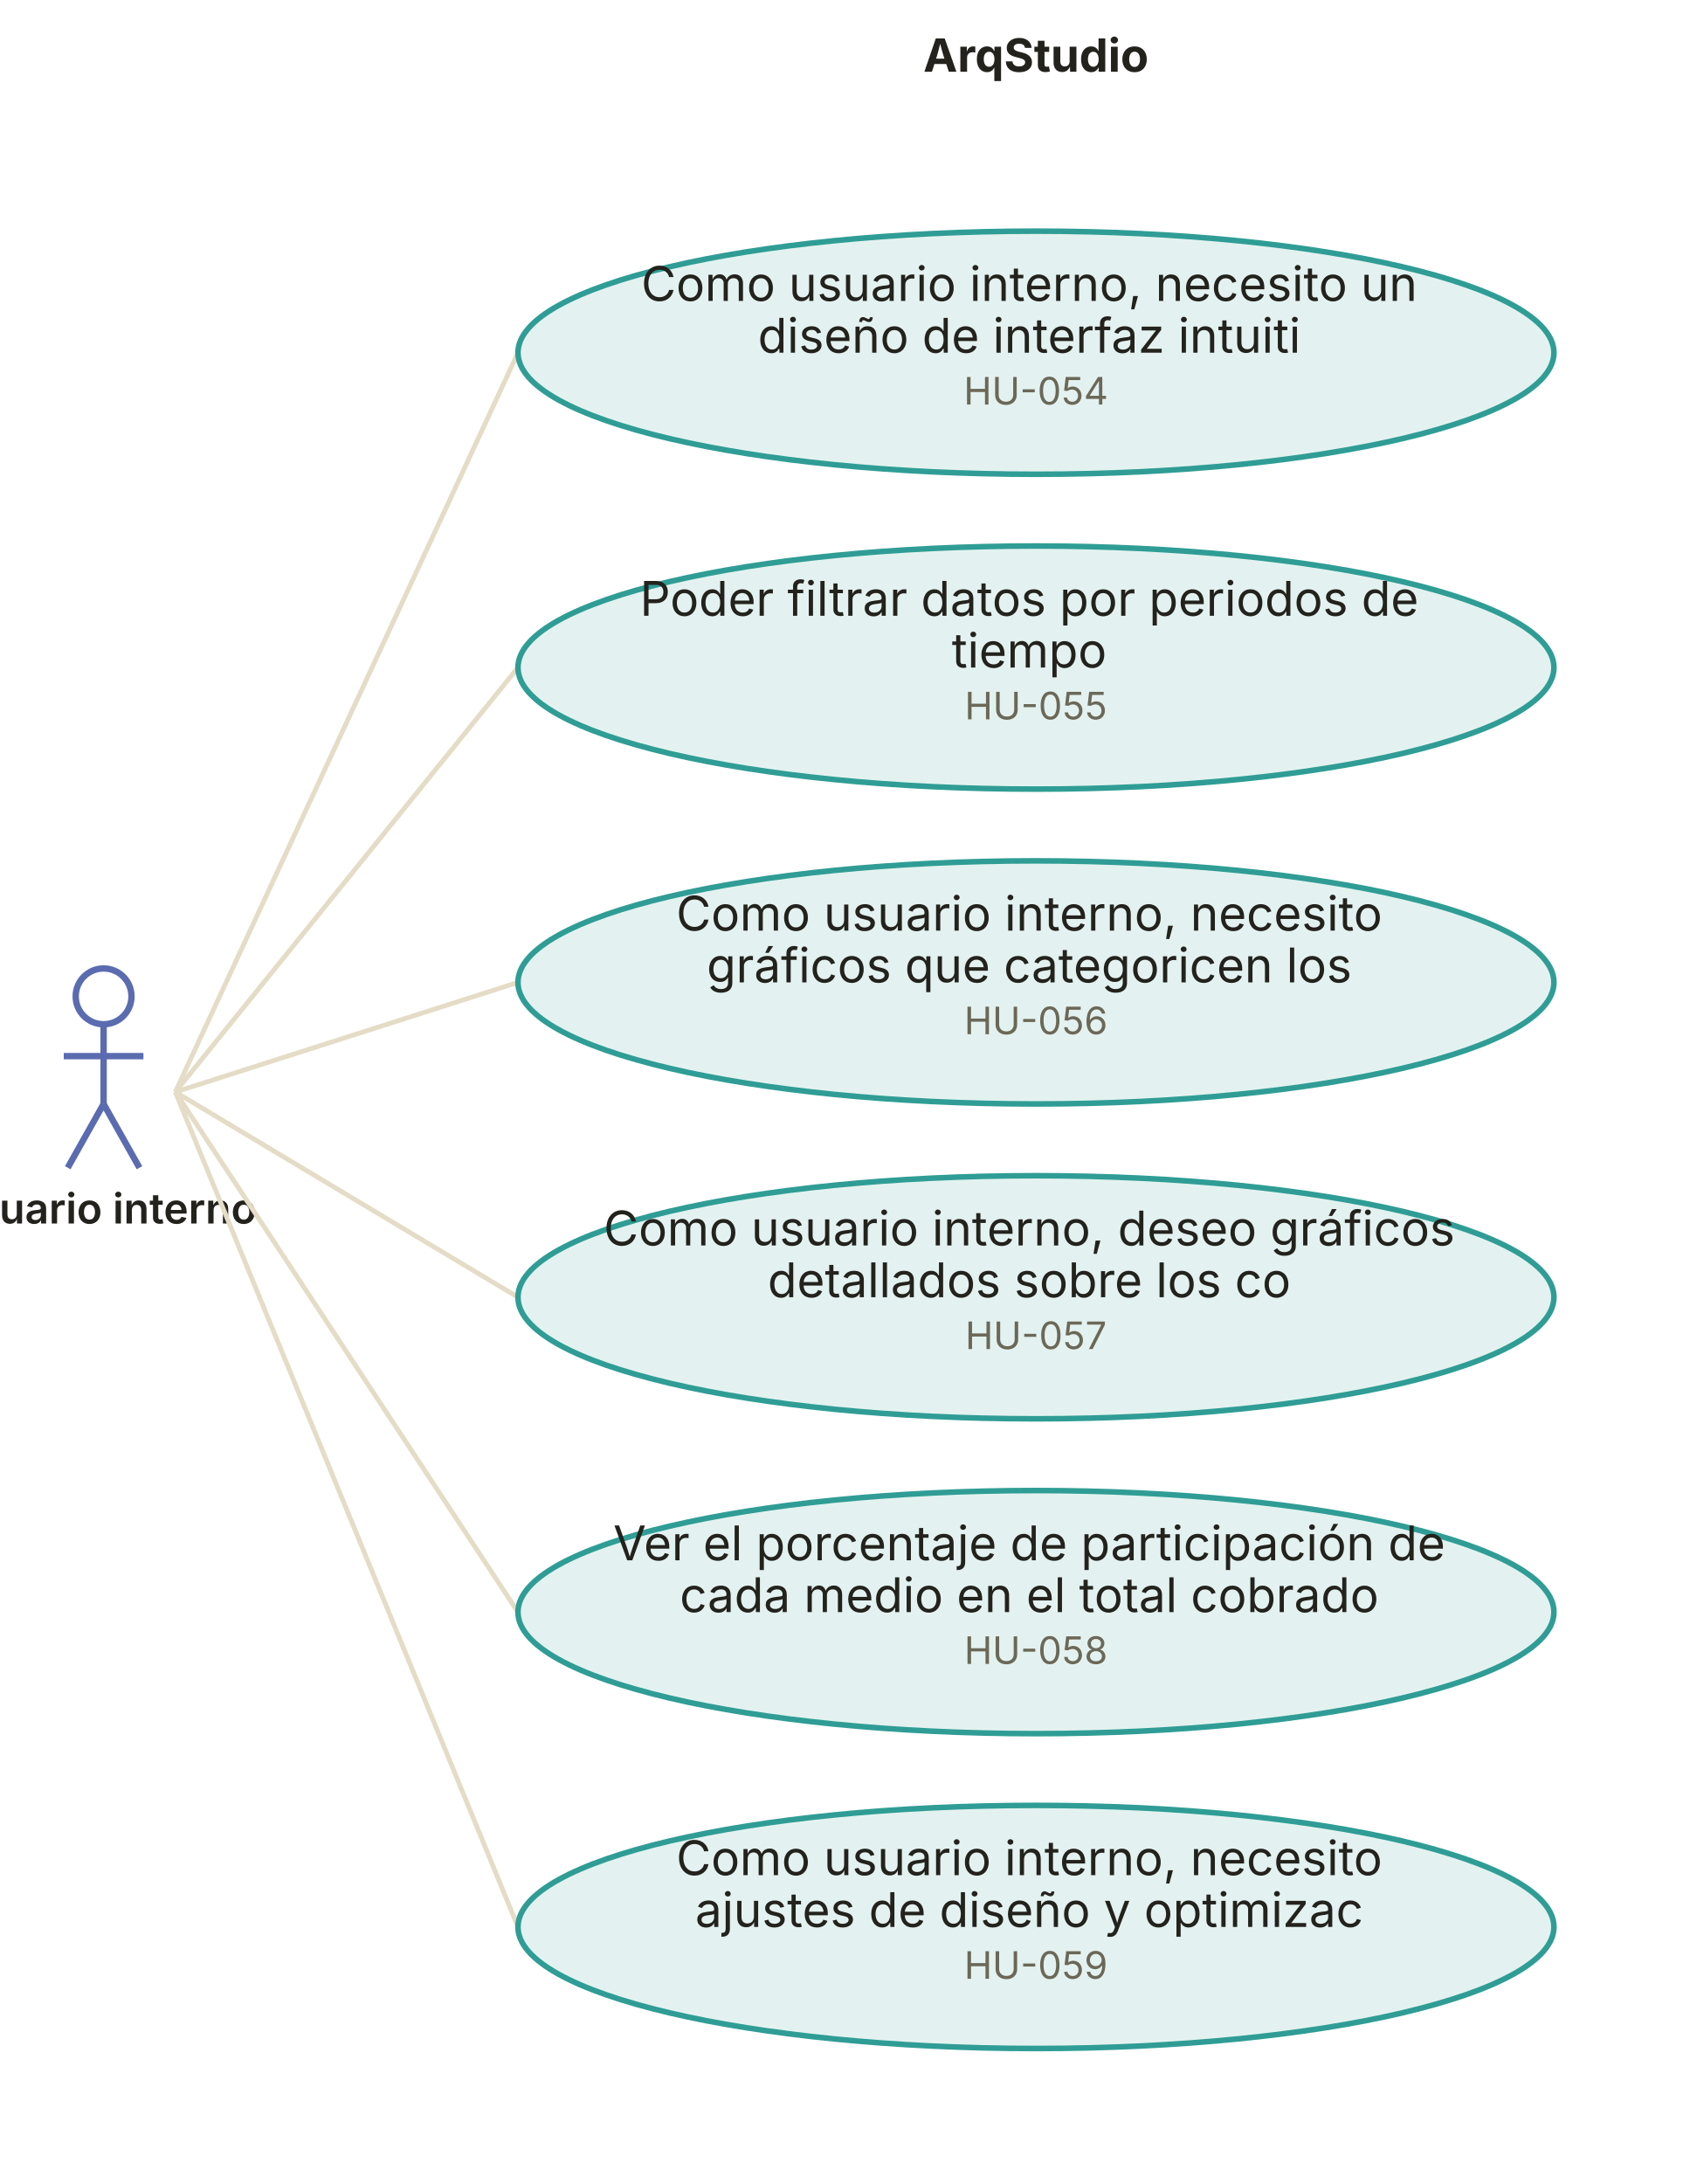
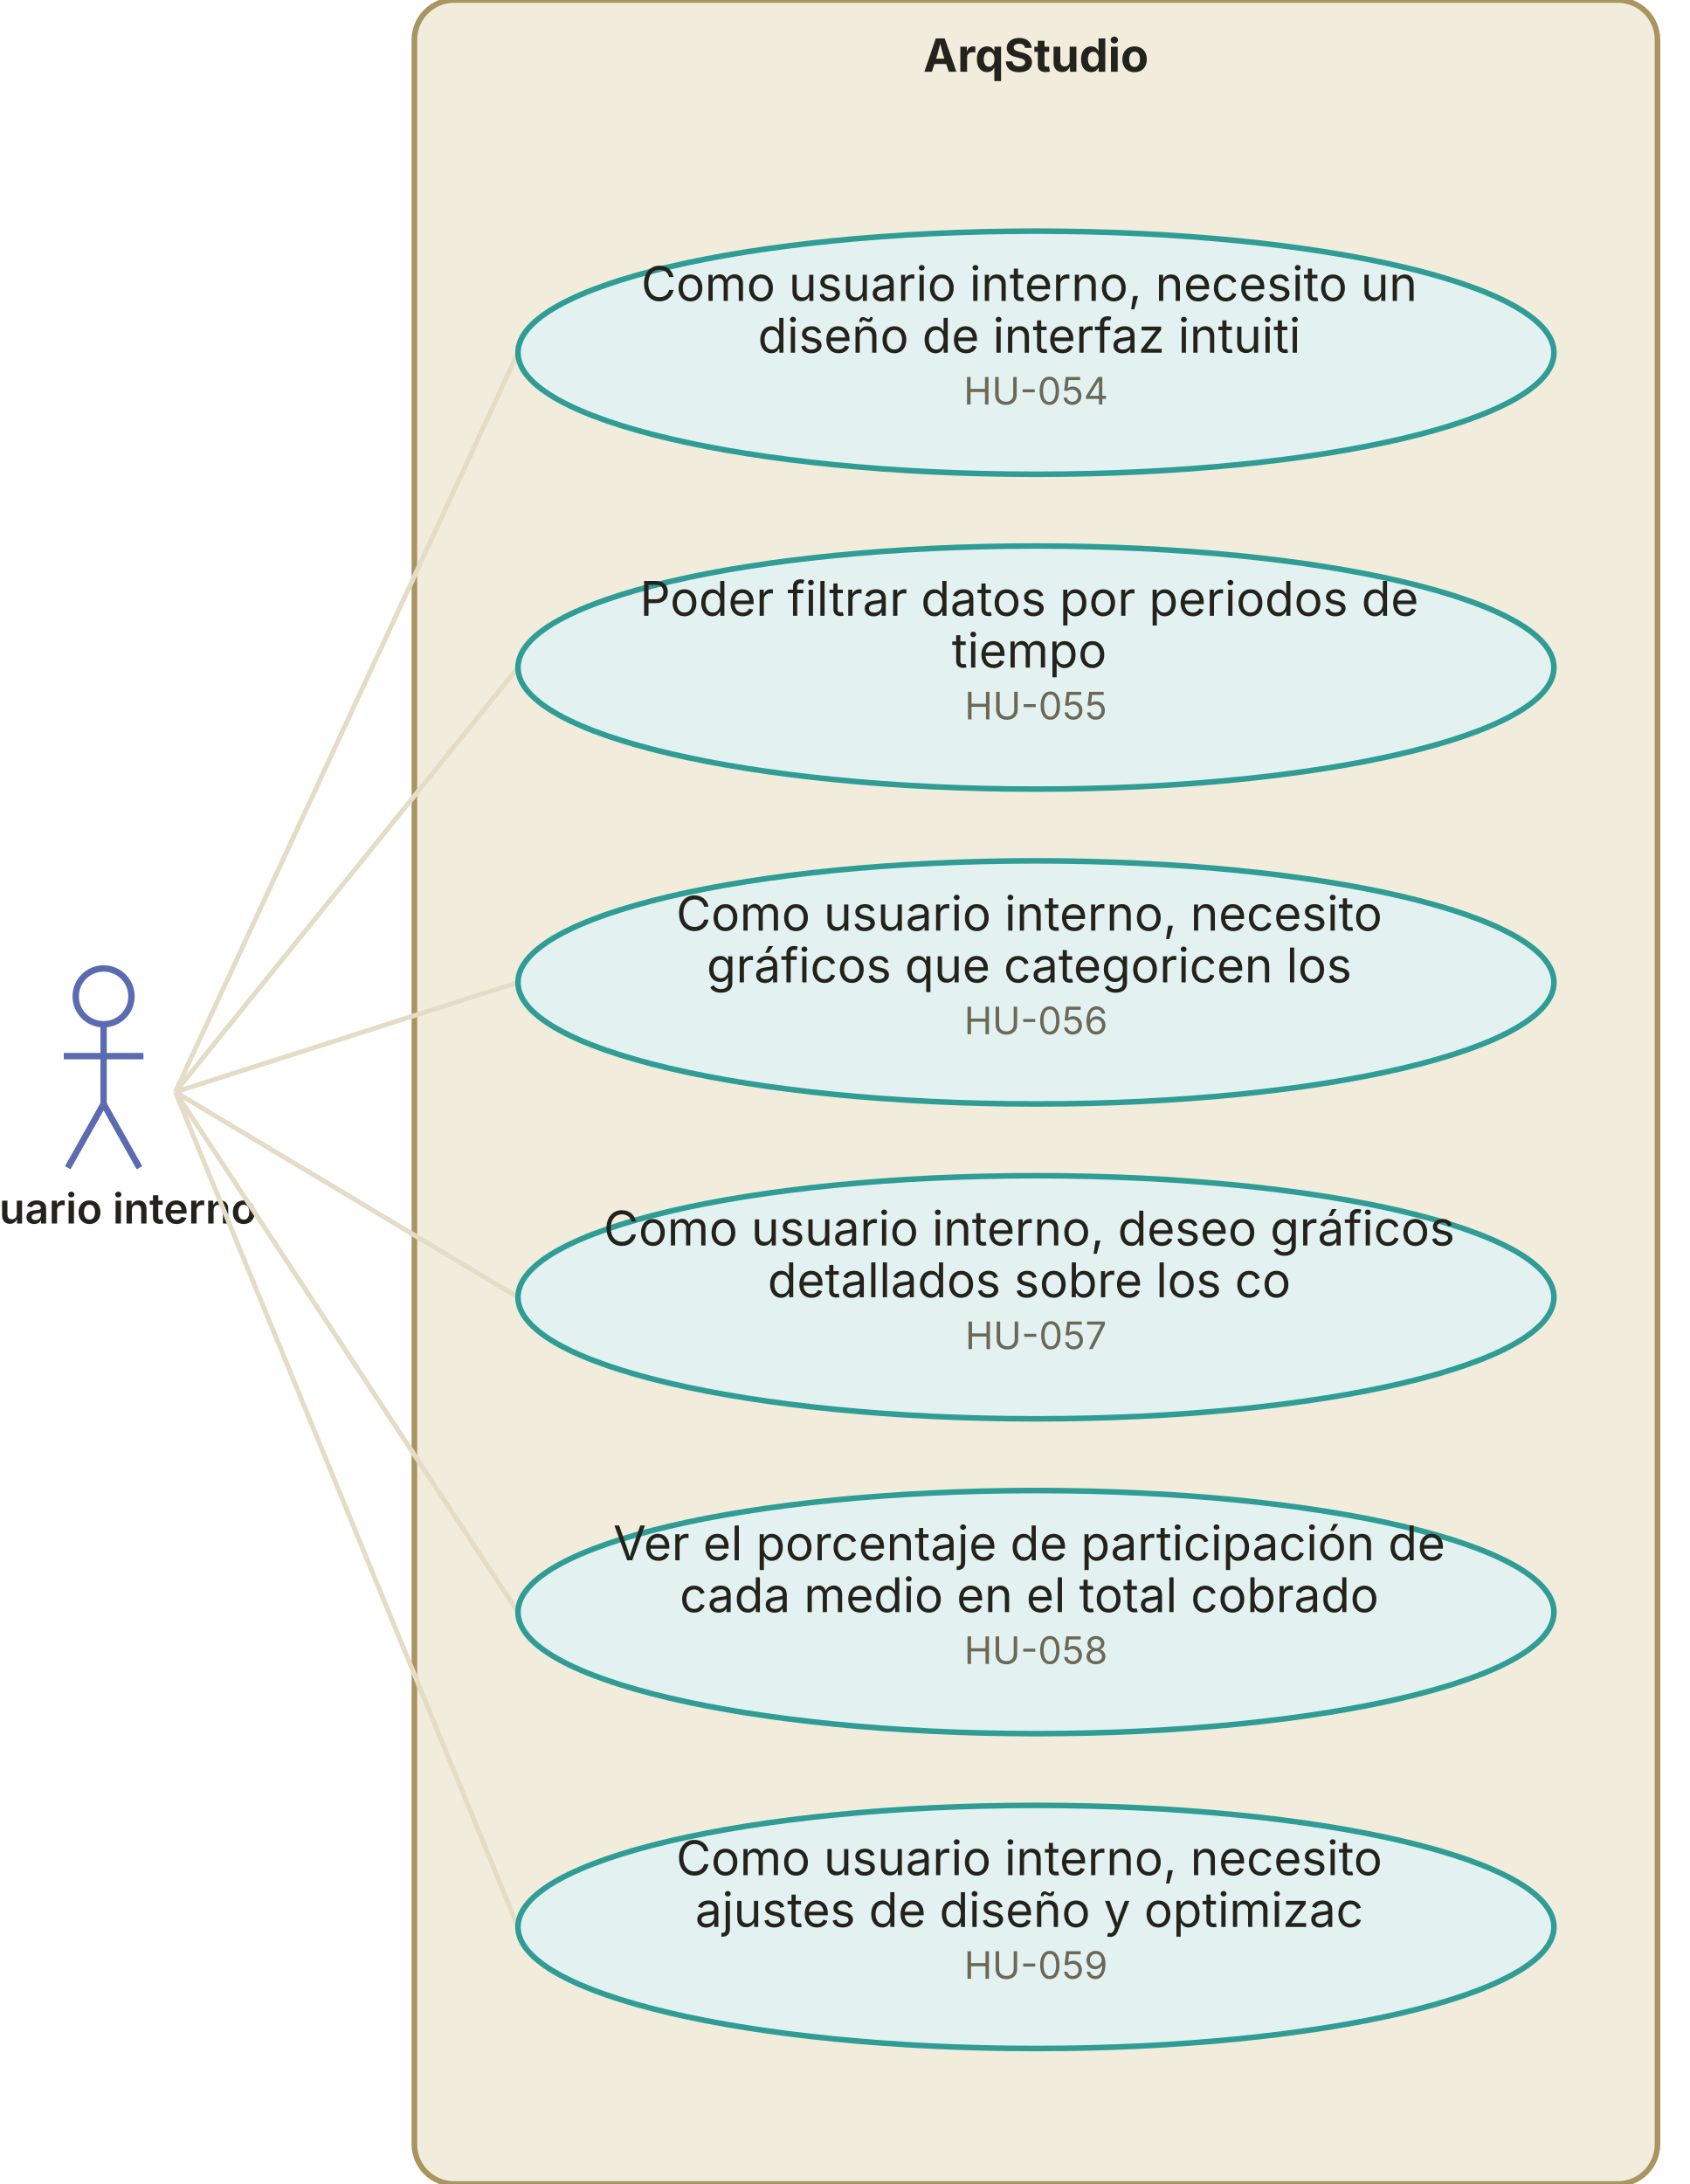
<svg xmlns="http://www.w3.org/2000/svg" width="100%" viewBox="0 0 424 548" role="img" aria-label="usuario interno — Estadísticas y reportes gráficos">
-   <rect x="104" y="0" rx="10" fill="#f2ecdc" stroke="#a9955f" stroke-width="1.4" />
+   <rect width="312" height="548" x="104" y="0" rx="10" fill="#f2ecdc" stroke="#a9955f" stroke-width="1.4" />
  <text x="260" y="18" text-anchor="middle" font-family="Inter, system-ui, sans-serif" font-size="11.5" font-weight="700" fill="#23221d">ArqStudio</text>
  <circle cx="26" cy="250" r="7" fill="none" stroke="#5b6bb0" stroke-width="1.6" />
  <line x1="26" y1="257" x2="26" y2="277" stroke="#5b6bb0" stroke-width="1.6" />
  <line x1="16" y1="265" x2="36" y2="265" stroke="#5b6bb0" stroke-width="1.6" />
  <line x1="26" y1="277" x2="17" y2="293" stroke="#5b6bb0" stroke-width="1.6" />
  <line x1="26" y1="277" x2="35" y2="293" stroke="#5b6bb0" stroke-width="1.6" />
  <text x="26" y="307" text-anchor="middle" font-family="Inter, system-ui, sans-serif" font-size="10.5" font-weight="600" fill="#23221d">
    <tspan x="26" dy="0">usuario interno</tspan>
  </text>
  <line x1="44" y1="274" x2="130" y2="88.5" stroke="#e4dcc6" stroke-width="1.2" />
  <line x1="44" y1="274" x2="130" y2="167.5" stroke="#e4dcc6" stroke-width="1.2" />
  <line x1="44" y1="274" x2="130" y2="246.5" stroke="#e4dcc6" stroke-width="1.2" />
  <line x1="44" y1="274" x2="130" y2="325.5" stroke="#e4dcc6" stroke-width="1.2" />
  <line x1="44" y1="274" x2="130" y2="404.5" stroke="#e4dcc6" stroke-width="1.2" />
  <line x1="44" y1="274" x2="130" y2="483.5" stroke="#e4dcc6" stroke-width="1.2" />
  <g>
    <ellipse cx="260" cy="88.5" rx="130" ry="30.5" fill="#e3f2f0" stroke="#2f9d95" stroke-width="1.4" />
    <text x="260" y="88.5" text-anchor="middle" font-family="Inter, system-ui, sans-serif" fill="#23221d">
      <tspan x="260" dy="-13" font-size="12">Como usuario interno, necesito un</tspan>
      <tspan x="260" dy="13" font-size="12">diseño de interfaz intuiti</tspan>
      <tspan x="260" dy="13" font-size="9.5" fill="#6b6858">HU-054</tspan>
    </text>
  </g>
  <g>
    <ellipse cx="260" cy="167.5" rx="130" ry="30.5" fill="#e3f2f0" stroke="#2f9d95" stroke-width="1.4" />
    <text x="260" y="167.5" text-anchor="middle" font-family="Inter, system-ui, sans-serif" fill="#23221d">
      <tspan x="260" dy="-13" font-size="12">Poder filtrar datos por periodos de</tspan>
      <tspan x="260" dy="13" font-size="12">tiempo</tspan>
      <tspan x="260" dy="13" font-size="9.5" fill="#6b6858">HU-055</tspan>
    </text>
  </g>
  <g>
    <ellipse cx="260" cy="246.5" rx="130" ry="30.5" fill="#e3f2f0" stroke="#2f9d95" stroke-width="1.4" />
    <text x="260" y="246.5" text-anchor="middle" font-family="Inter, system-ui, sans-serif" fill="#23221d">
      <tspan x="260" dy="-13" font-size="12">Como usuario interno, necesito</tspan>
      <tspan x="260" dy="13" font-size="12">gráficos que categoricen los </tspan>
      <tspan x="260" dy="13" font-size="9.5" fill="#6b6858">HU-056</tspan>
    </text>
  </g>
  <g>
    <ellipse cx="260" cy="325.5" rx="130" ry="30.5" fill="#e3f2f0" stroke="#2f9d95" stroke-width="1.4" />
    <text x="260" y="325.5" text-anchor="middle" font-family="Inter, system-ui, sans-serif" fill="#23221d">
      <tspan x="260" dy="-13" font-size="12">Como usuario interno, deseo gráficos</tspan>
      <tspan x="260" dy="13" font-size="12">detallados sobre los co</tspan>
      <tspan x="260" dy="13" font-size="9.5" fill="#6b6858">HU-057</tspan>
    </text>
  </g>
  <g>
    <ellipse cx="260" cy="404.5" rx="130" ry="30.5" fill="#e3f2f0" stroke="#2f9d95" stroke-width="1.4" />
    <text x="260" y="404.5" text-anchor="middle" font-family="Inter, system-ui, sans-serif" fill="#23221d">
      <tspan x="260" dy="-13" font-size="12">Ver el porcentaje de participación de</tspan>
      <tspan x="260" dy="13" font-size="12">cada medio en el total cobrado</tspan>
      <tspan x="260" dy="13" font-size="9.5" fill="#6b6858">HU-058</tspan>
    </text>
  </g>
  <g>
    <ellipse cx="260" cy="483.5" rx="130" ry="30.5" fill="#e3f2f0" stroke="#2f9d95" stroke-width="1.4" />
    <text x="260" y="483.5" text-anchor="middle" font-family="Inter, system-ui, sans-serif" fill="#23221d">
      <tspan x="260" dy="-13" font-size="12">Como usuario interno, necesito</tspan>
      <tspan x="260" dy="13" font-size="12">ajustes de diseño y optimizac</tspan>
      <tspan x="260" dy="13" font-size="9.5" fill="#6b6858">HU-059</tspan>
    </text>
  </g>
</svg>
